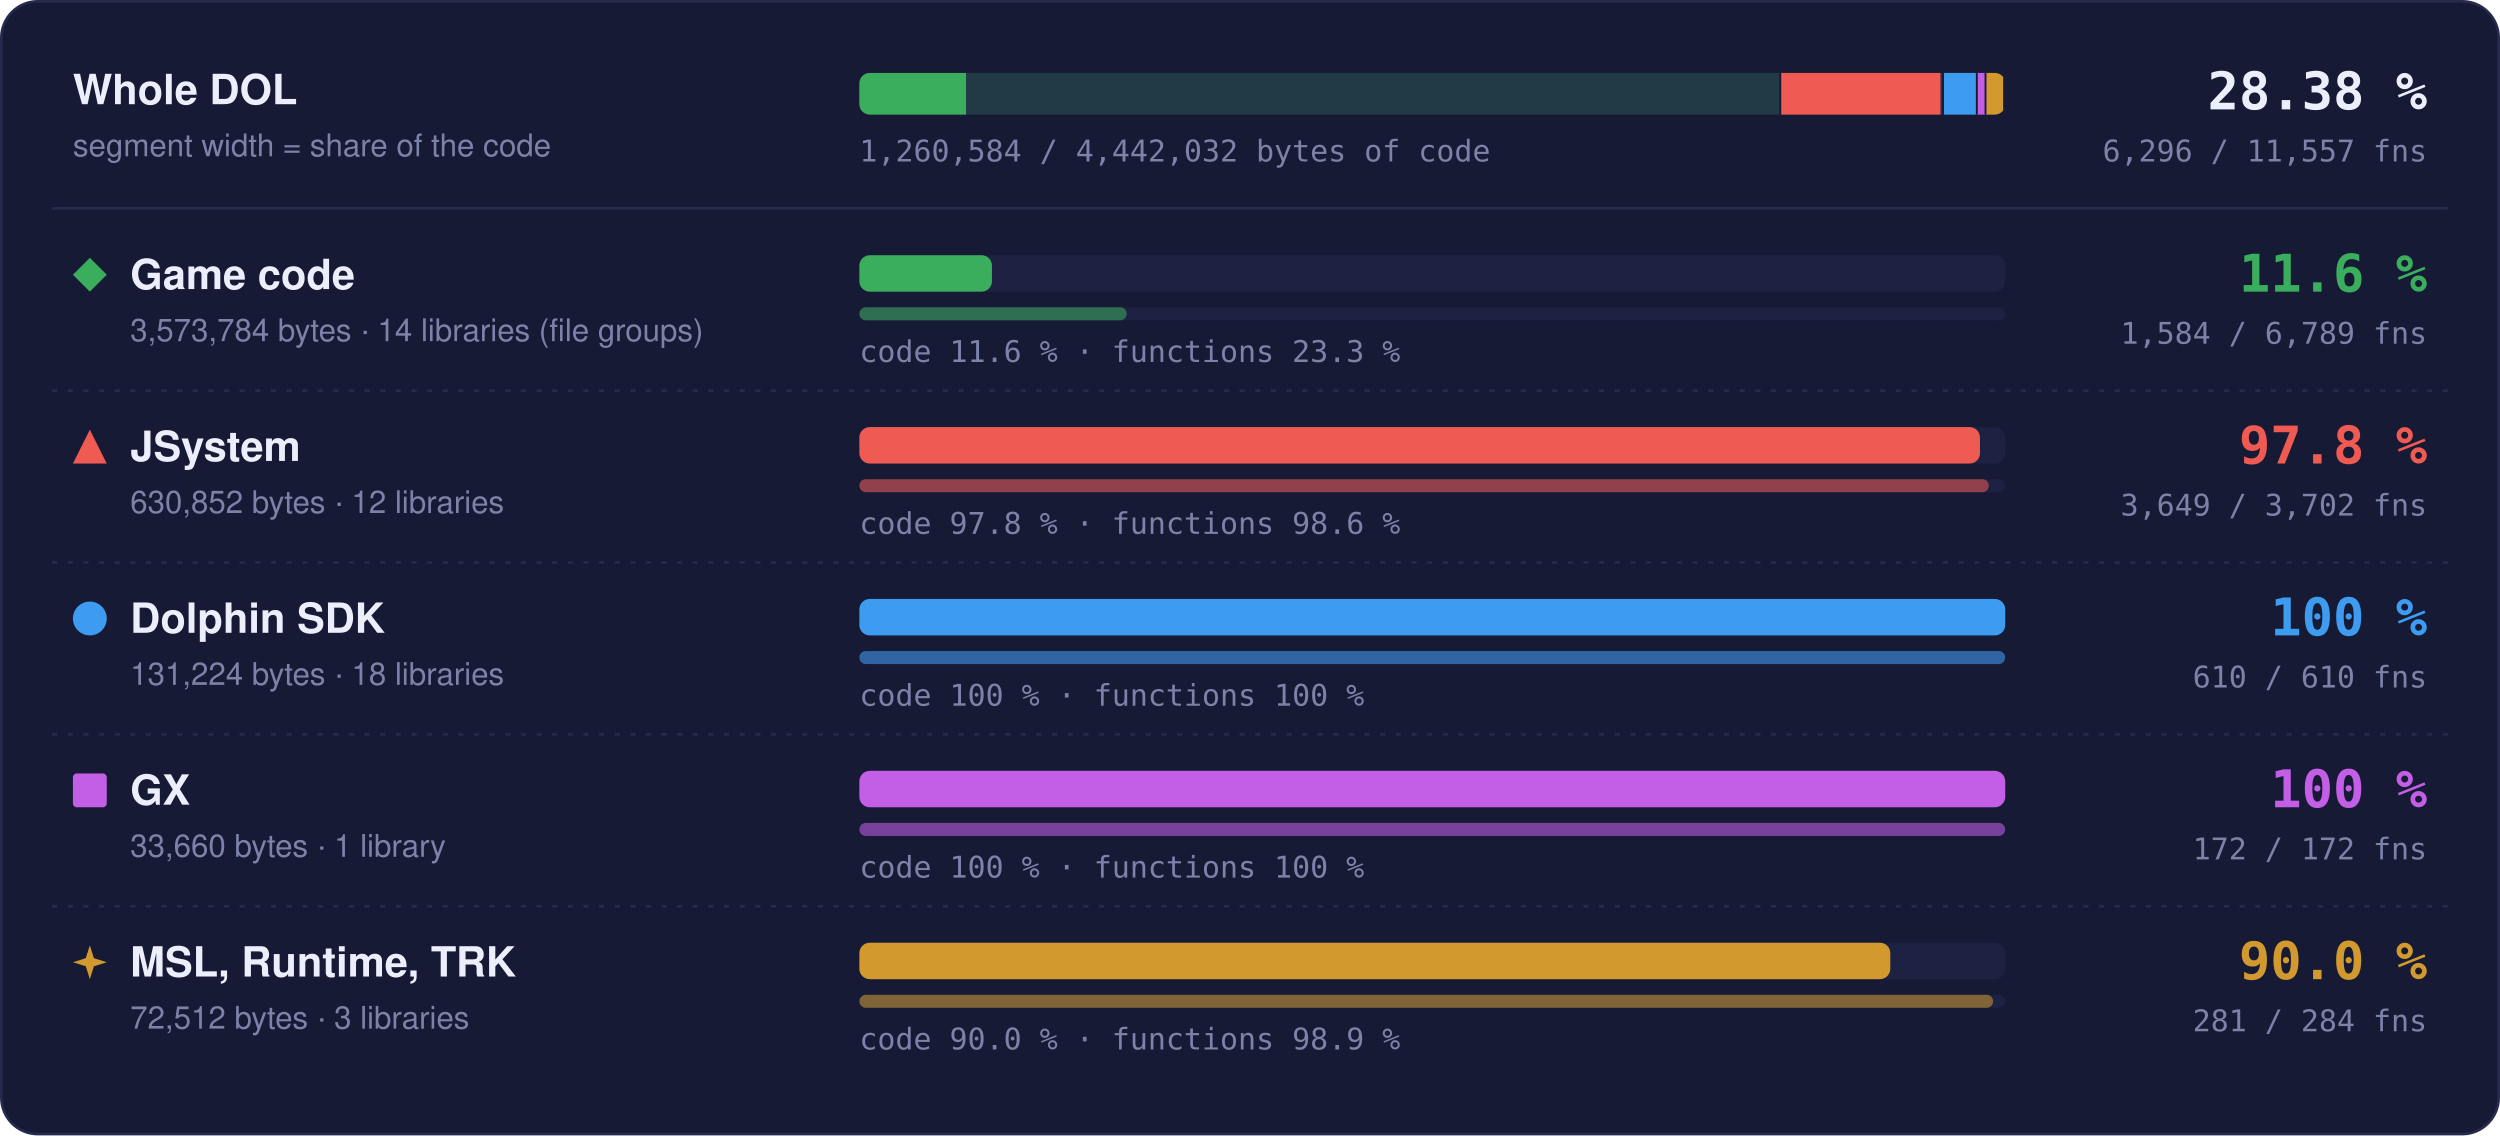
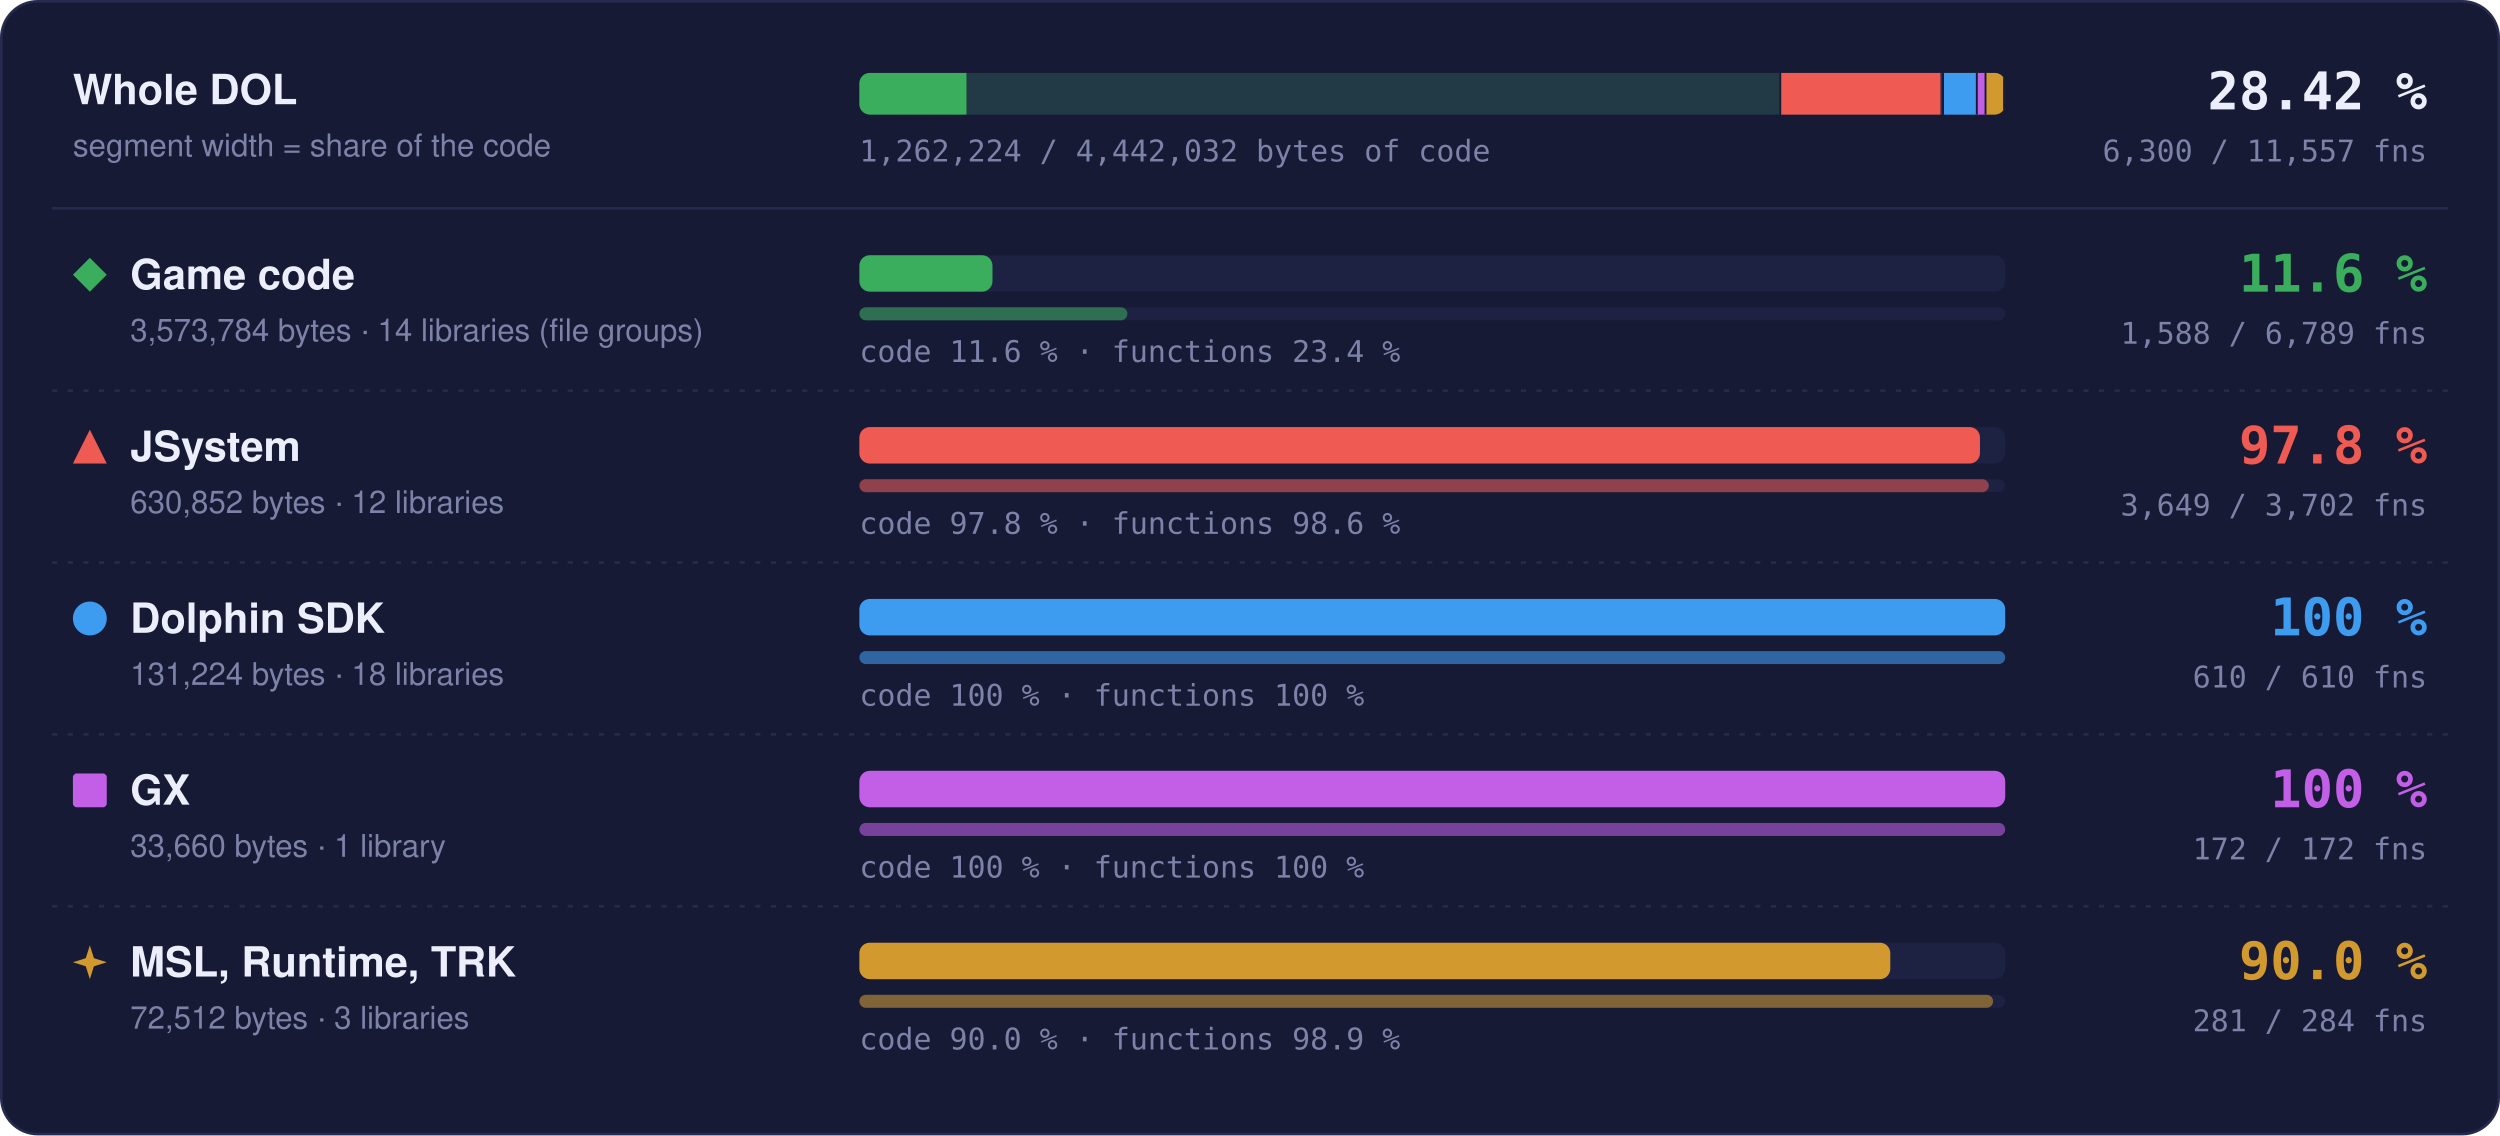
- <svg xmlns="http://www.w3.org/2000/svg" width="960" height="436" viewBox="0 0 960 436" role="img" aria-label="Matched code and functions per region: Game code 11.6 % of code, 1584 of 6789 functions; JSystem 97.8 % of code, 3649 of 3702 functions; Dolphin SDK 100 % of code, 610 of 610 functions; GX 100 % of code, 172 of 172 functions; MSL, Runtime, TRK 90.0 % of code, 281 of 284 functions">
+ <svg xmlns="http://www.w3.org/2000/svg" width="960" height="436" viewBox="0 0 960 436" role="img" aria-label="Matched code and functions per region: Game code 11.6 % of code, 1588 of 6789 functions; JSystem 97.8 % of code, 3649 of 3702 functions; Dolphin SDK 100 % of code, 610 of 610 functions; GX 100 % of code, 172 of 172 functions; MSL, Runtime, TRK 90.0 % of code, 281 of 284 functions">
  <style>text { font-family: -apple-system, BlinkMacSystemFont, 'Segoe UI', Helvetica, Arial, sans-serif; } .mono { font-family: ui-monospace, SFMono-Regular, 'SF Mono', Menlo, Consolas, monospace; } .grow { transform-box: fill-box; transform-origin: 0 50%; animation: grow 1.4s cubic-bezier(.2,.8,.2,1) both; } @keyframes grow { from { transform: scaleX(0); } } @media (prefers-reduced-motion: reduce) { * { animation: none !important; } }</style>
  <rect x="0.5" y="0.5" width="959" height="435" rx="14" fill="#161a34" stroke="#262b4e" />
  <text x="28" y="40" font-size="16" font-weight="700" fill="#eceefb">Whole DOL</text>
  <text x="28" y="60" font-size="12" fill="#7c82a8">segment width = share of the code</text>
  <rect x="330" y="28" width="440" height="16" rx="4" fill="#1d2142" />
  <clipPath id="wb">
    <rect x="330" y="28" width="440" height="16" rx="4" />
  </clipPath>
  <g clip-path="url(#wb)">
    <rect x="330.00" y="28" width="354.00" height="16" fill="#3aae5c" fill-opacity="0.18" />
-     <rect class="grow" x="330.00" y="28" width="40.96" height="16" fill="#3aae5c" />
+     <rect class="grow" x="330.00" y="28" width="41.12" height="16" fill="#3aae5c" />
    <rect x="683.25" y="28" width="1.5" height="16" fill="#161a34" />
    <rect x="684.00" y="28" width="62.49" height="16" fill="#ef5b52" fill-opacity="0.18" />
    <rect class="grow" x="684.00" y="28" width="61.11" height="16" fill="#ef5b52" />
    <rect x="745.74" y="28" width="1.5" height="16" fill="#161a34" />
    <rect x="746.49" y="28" width="13.00" height="16" fill="#3d9cf0" fill-opacity="0.18" />
    <rect class="grow" x="746.49" y="28" width="13.00" height="16" fill="#3d9cf0" />
    <rect x="758.73" y="28" width="1.5" height="16" fill="#161a34" />
    <rect x="759.48" y="28" width="3.33" height="16" fill="#c35ee6" fill-opacity="0.18" />
    <rect class="grow" x="759.48" y="28" width="3.33" height="16" fill="#c35ee6" />
    <rect x="762.07" y="28" width="1.5" height="16" fill="#161a34" />
    <rect x="762.82" y="28" width="7.18" height="16" fill="#d29a2e" fill-opacity="0.18" />
    <rect class="grow" x="762.82" y="28" width="6.46" height="16" fill="#d29a2e" />
    <rect x="769.25" y="28" width="1.5" height="16" fill="#161a34" />
  </g>
-   <text x="932" y="42" text-anchor="end" class="mono" font-size="20" font-weight="700" fill="#eceefb">28.38 %</text>
-   <text x="932" y="62" text-anchor="end" class="mono" font-size="11.5" fill="#7c82a8">6,296 / 11,557 fns</text>
-   <text x="330" y="62" class="mono" font-size="11.5" fill="#7c82a8">1,260,584 / 4,442,032 bytes of code</text>
+   <text x="932" y="42" text-anchor="end" class="mono" font-size="20" font-weight="700" fill="#eceefb">28.42 %</text>
+   <text x="932" y="62" text-anchor="end" class="mono" font-size="11.5" fill="#7c82a8">6,300 / 11,557 fns</text>
+   <text x="330" y="62" class="mono" font-size="11.5" fill="#7c82a8">1,262,224 / 4,442,032 bytes of code</text>
  <line x1="20" x2="940" y1="80" y2="80" stroke="#262b4e" />
  <g fill="#3aae5c">
    <path d="M34.5 99L41 105.5L34.5 112L28 105.5Z" />
  </g>
  <text x="50" y="111" font-size="16" font-weight="700" fill="#eceefb">Game code</text>
  <text x="50" y="131" font-size="12" fill="#7c82a8">3,573,784 bytes · 14 libraries (file groups)</text>
  <rect x="330" y="98" width="440" height="14" rx="4" fill="#1d2142" />
-   <rect class="grow" style="animation-delay:0.0s" x="330" y="98" width="50.91" height="14" rx="4" fill="#3aae5c" />
+   <rect class="grow" style="animation-delay:0.0s" x="330" y="98" width="51.11" height="14" rx="4" fill="#3aae5c" />
  <rect x="330" y="118" width="440" height="5" rx="2.5" fill="#1d2142" />
-   <rect class="grow" style="animation-delay:0.2s" x="330" y="118" width="102.66" height="5" rx="2.5" fill="#3aae5c" fill-opacity="0.55" />
-   <text x="330" y="139" class="mono" font-size="11.5" fill="#7c82a8">code 11.6 % · functions 23.3 %</text>
+   <rect class="grow" style="animation-delay:0.2s" x="330" y="118" width="102.92" height="5" rx="2.5" fill="#3aae5c" fill-opacity="0.55" />
+   <text x="330" y="139" class="mono" font-size="11.5" fill="#7c82a8">code 11.6 % · functions 23.4 %</text>
  <text x="932" y="112" text-anchor="end" class="mono" font-size="20" font-weight="700" fill="#3aae5c">11.6 %</text>
-   <text x="932" y="132" text-anchor="end" class="mono" font-size="11.5" fill="#7c82a8">1,584 / 6,789 fns</text>
+   <text x="932" y="132" text-anchor="end" class="mono" font-size="11.5" fill="#7c82a8">1,588 / 6,789 fns</text>
  <line x1="20" x2="940" y1="150" y2="150" stroke="#262b4e" stroke-dasharray="2 4" />
  <g fill="#ef5b52">
    <path d="M34.5 165L41 178L28 178Z" />
  </g>
  <text x="50" y="177" font-size="16" font-weight="700" fill="#eceefb">JSystem</text>
  <text x="50" y="197" font-size="12" fill="#7c82a8">630,852 bytes · 12 libraries</text>
  <rect x="330" y="164" width="440" height="14" rx="4" fill="#1d2142" />
  <rect class="grow" style="animation-delay:0.1s" x="330" y="164" width="430.31" height="14" rx="4" fill="#ef5b52" />
  <rect x="330" y="184" width="440" height="5" rx="2.5" fill="#1d2142" />
  <rect class="grow" style="animation-delay:0.3s" x="330" y="184" width="433.70" height="5" rx="2.5" fill="#ef5b52" fill-opacity="0.55" />
  <text x="330" y="205" class="mono" font-size="11.5" fill="#7c82a8">code 97.8 % · functions 98.6 %</text>
  <text x="932" y="178" text-anchor="end" class="mono" font-size="20" font-weight="700" fill="#ef5b52">97.8 %</text>
  <text x="932" y="198" text-anchor="end" class="mono" font-size="11.5" fill="#7c82a8">3,649 / 3,702 fns</text>
  <line x1="20" x2="940" y1="216" y2="216" stroke="#262b4e" stroke-dasharray="2 4" />
  <g fill="#3d9cf0">
    <circle cx="34.5" cy="237.5" r="6.5" />
  </g>
  <text x="50" y="243" font-size="16" font-weight="700" fill="#eceefb">Dolphin SDK</text>
  <text x="50" y="263" font-size="12" fill="#7c82a8">131,224 bytes · 18 libraries</text>
  <rect x="330" y="230" width="440" height="14" rx="4" fill="#1d2142" />
  <rect class="grow" style="animation-delay:0.2s" x="330" y="230" width="440.00" height="14" rx="4" fill="#3d9cf0" />
  <rect x="330" y="250" width="440" height="5" rx="2.5" fill="#1d2142" />
  <rect class="grow" style="animation-delay:0.4s" x="330" y="250" width="440.00" height="5" rx="2.5" fill="#3d9cf0" fill-opacity="0.55" />
  <text x="330" y="271" class="mono" font-size="11.5" fill="#7c82a8">code 100 % · functions 100 %</text>
  <text x="932" y="244" text-anchor="end" class="mono" font-size="20" font-weight="700" fill="#3d9cf0">100 %</text>
  <text x="932" y="264" text-anchor="end" class="mono" font-size="11.5" fill="#7c82a8">610 / 610 fns</text>
  <line x1="20" x2="940" y1="282" y2="282" stroke="#262b4e" stroke-dasharray="2 4" />
  <g fill="#c35ee6">
    <rect x="28" y="297" width="13" height="13" rx="1.5" />
  </g>
  <text x="50" y="309" font-size="16" font-weight="700" fill="#eceefb">GX</text>
  <text x="50" y="329" font-size="12" fill="#7c82a8">33,660 bytes · 1 library</text>
  <rect x="330" y="296" width="440" height="14" rx="4" fill="#1d2142" />
  <rect class="grow" style="animation-delay:0.3s" x="330" y="296" width="440.00" height="14" rx="4" fill="#c35ee6" />
  <rect x="330" y="316" width="440" height="5" rx="2.5" fill="#1d2142" />
  <rect class="grow" style="animation-delay:0.5s" x="330" y="316" width="440.00" height="5" rx="2.5" fill="#c35ee6" fill-opacity="0.55" />
  <text x="330" y="337" class="mono" font-size="11.5" fill="#7c82a8">code 100 % · functions 100 %</text>
  <text x="932" y="310" text-anchor="end" class="mono" font-size="20" font-weight="700" fill="#c35ee6">100 %</text>
  <text x="932" y="330" text-anchor="end" class="mono" font-size="11.5" fill="#7c82a8">172 / 172 fns</text>
  <line x1="20" x2="940" y1="348" y2="348" stroke="#262b4e" stroke-dasharray="2 4" />
  <g fill="#d29a2e">
    <path d="M34.5 363L36.06 367.94L41 369.5L36.06 371.06L34.5 376L32.94 371.06L28 369.5L32.94 367.94Z" />
  </g>
  <text x="50" y="375" font-size="16" font-weight="700" fill="#eceefb">MSL, Runtime, TRK</text>
  <text x="50" y="395" font-size="12" fill="#7c82a8">72,512 bytes · 3 libraries</text>
  <rect x="330" y="362" width="440" height="14" rx="4" fill="#1d2142" />
  <rect class="grow" style="animation-delay:0.4s" x="330" y="362" width="395.87" height="14" rx="4" fill="#d29a2e" />
  <rect x="330" y="382" width="440" height="5" rx="2.5" fill="#1d2142" />
  <rect class="grow" style="animation-delay:0.6s" x="330" y="382" width="435.35" height="5" rx="2.5" fill="#d29a2e" fill-opacity="0.55" />
  <text x="330" y="403" class="mono" font-size="11.5" fill="#7c82a8">code 90.0 % · functions 98.9 %</text>
  <text x="932" y="376" text-anchor="end" class="mono" font-size="20" font-weight="700" fill="#d29a2e">90.0 %</text>
  <text x="932" y="396" text-anchor="end" class="mono" font-size="11.5" fill="#7c82a8">281 / 284 fns</text>
</svg>
